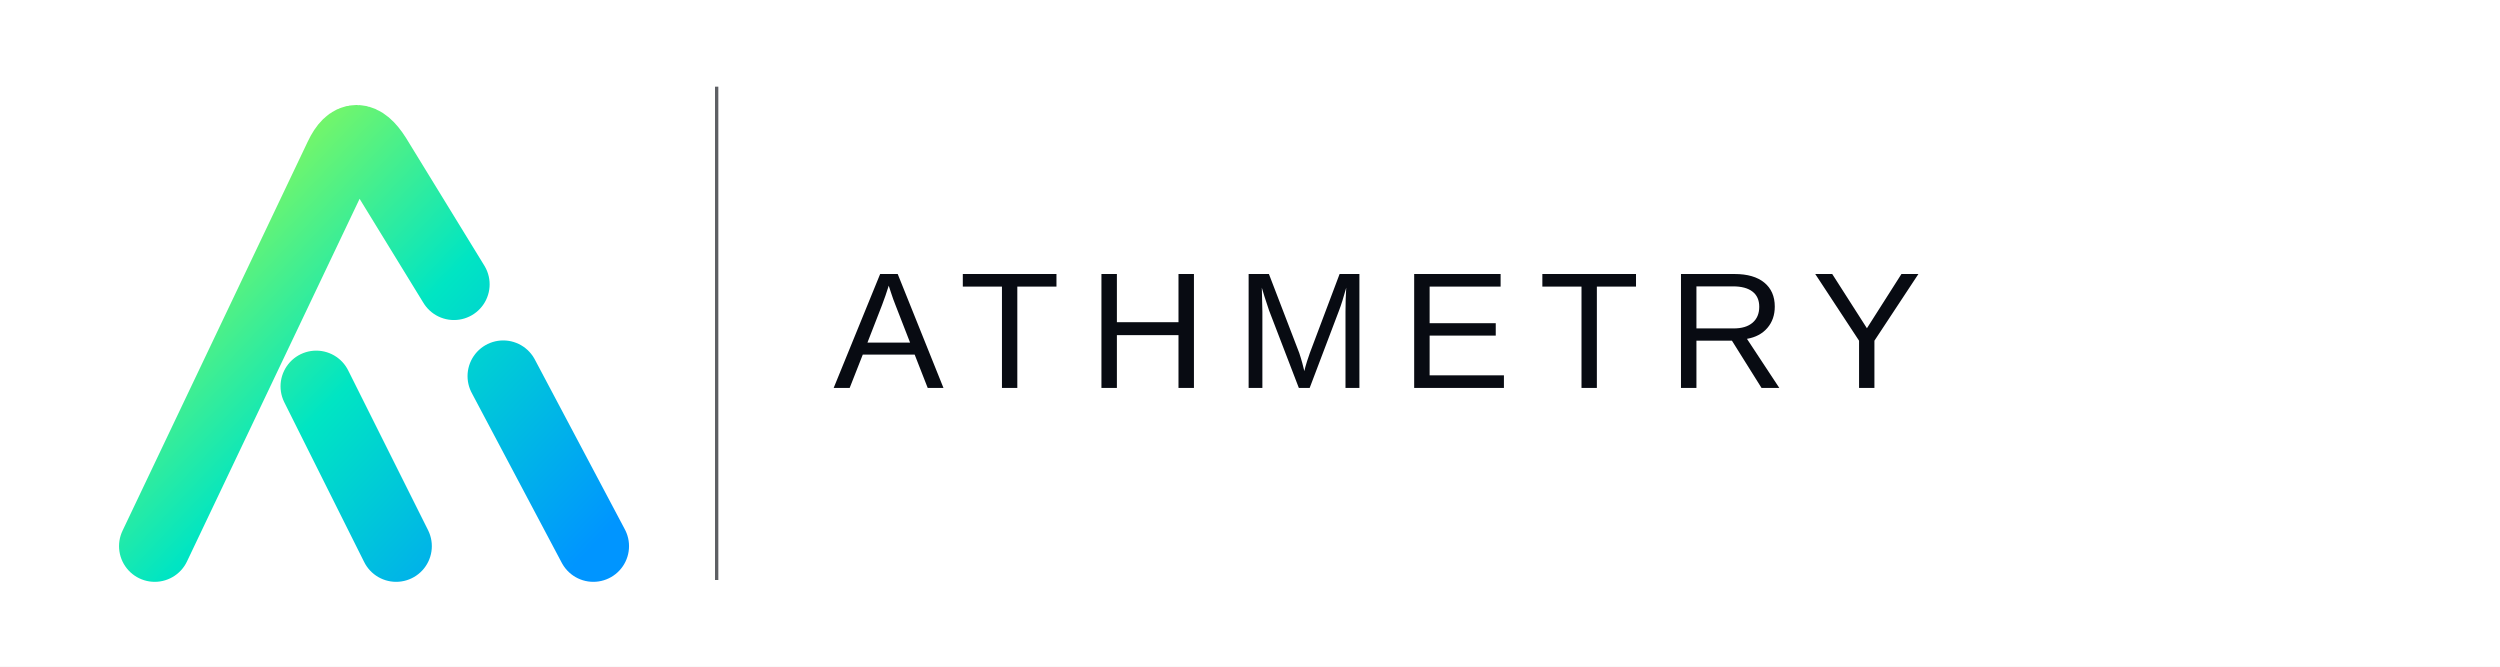
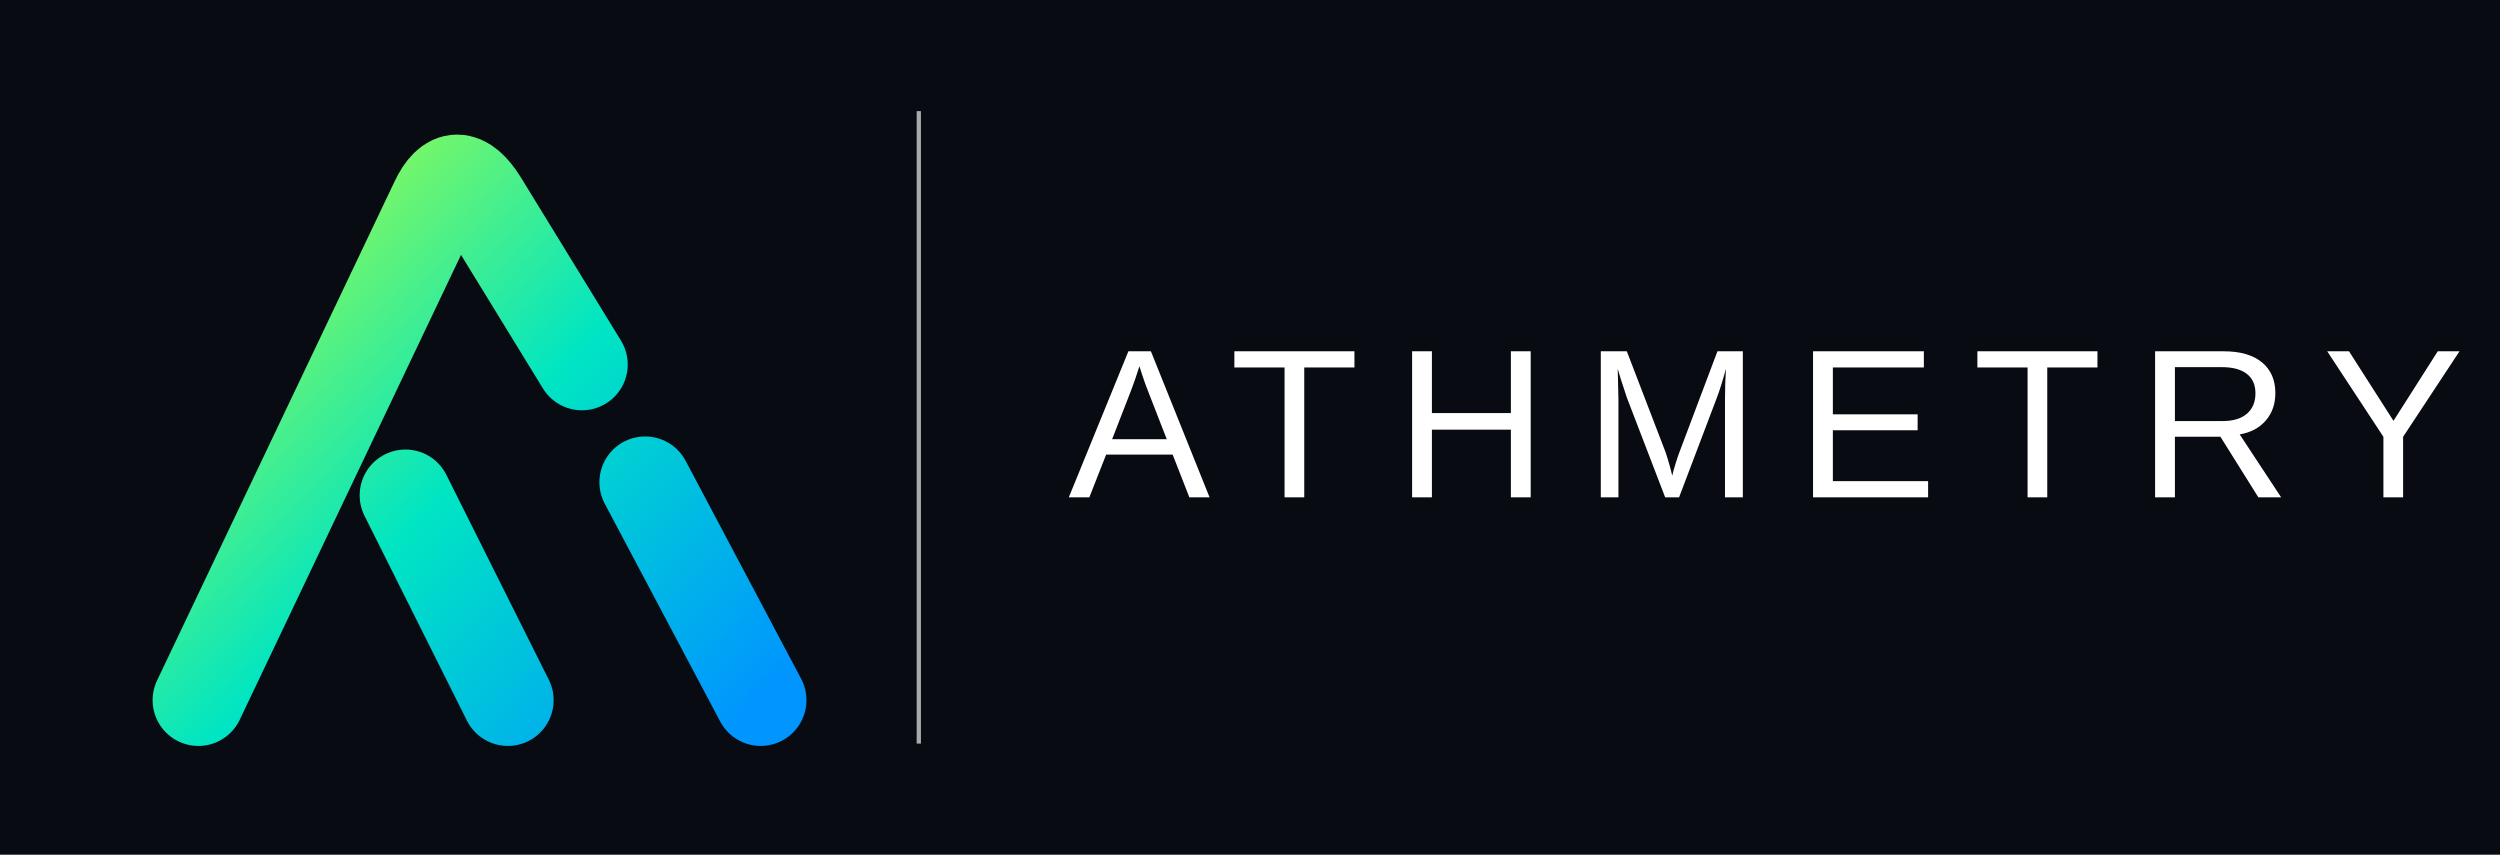
- <svg xmlns="http://www.w3.org/2000/svg" width="1500" height="400" viewBox="0 0 1500 400">
-   <rect width="1500" height="400" fill="#FFFFFF" />
+ <svg xmlns="http://www.w3.org/2000/svg" width="1170" height="400" viewBox="0 0 1170 400">
+   <rect width="1500" height="400" fill="#080B12" />
  <g transform="translate(50 38) scale(1.02)">
    <defs>
      <linearGradient id="athmetry-gradient" gradientUnits="userSpaceOnUse" x1="42" y1="40" x2="300" y2="284">
        <stop offset="0%" stop-color="#B4FF39" />
        <stop offset="52%" stop-color="#00E5C3" />
        <stop offset="100%" stop-color="#0095FF" />
      </linearGradient>
    </defs>
    <g fill="none" stroke="url(#athmetry-gradient)" stroke-width="42" stroke-linecap="round" stroke-linejoin="round">
      <path d="M42 284 L151 55 Q160 36 172 55 L218 130" />
      <path d="M137 190 L184 284" />
      <path d="M247 184 L300 284" />
    </g>
  </g>
-   <path d="M430 52 V348" stroke="#080B12" stroke-opacity=".65" stroke-width="2" />
+   <path d="M430 52 V348" stroke="#FFFFFF" stroke-opacity=".65" stroke-width="2" />
  <g transform="translate(500 115) scale(.92)">
-     <text x="0" y="128" fill="#080B12" font-family="Montserrat, Avenir Next, Arial, sans-serif" font-size="108" font-weight="500" letter-spacing="18">ATHMETRY</text>
+     <text x="0" y="128" fill="#FFFFFF" font-family="Montserrat, Avenir Next, Arial, sans-serif" font-size="108" font-weight="500" letter-spacing="18">ATHMETRY</text>
  </g>
</svg>
